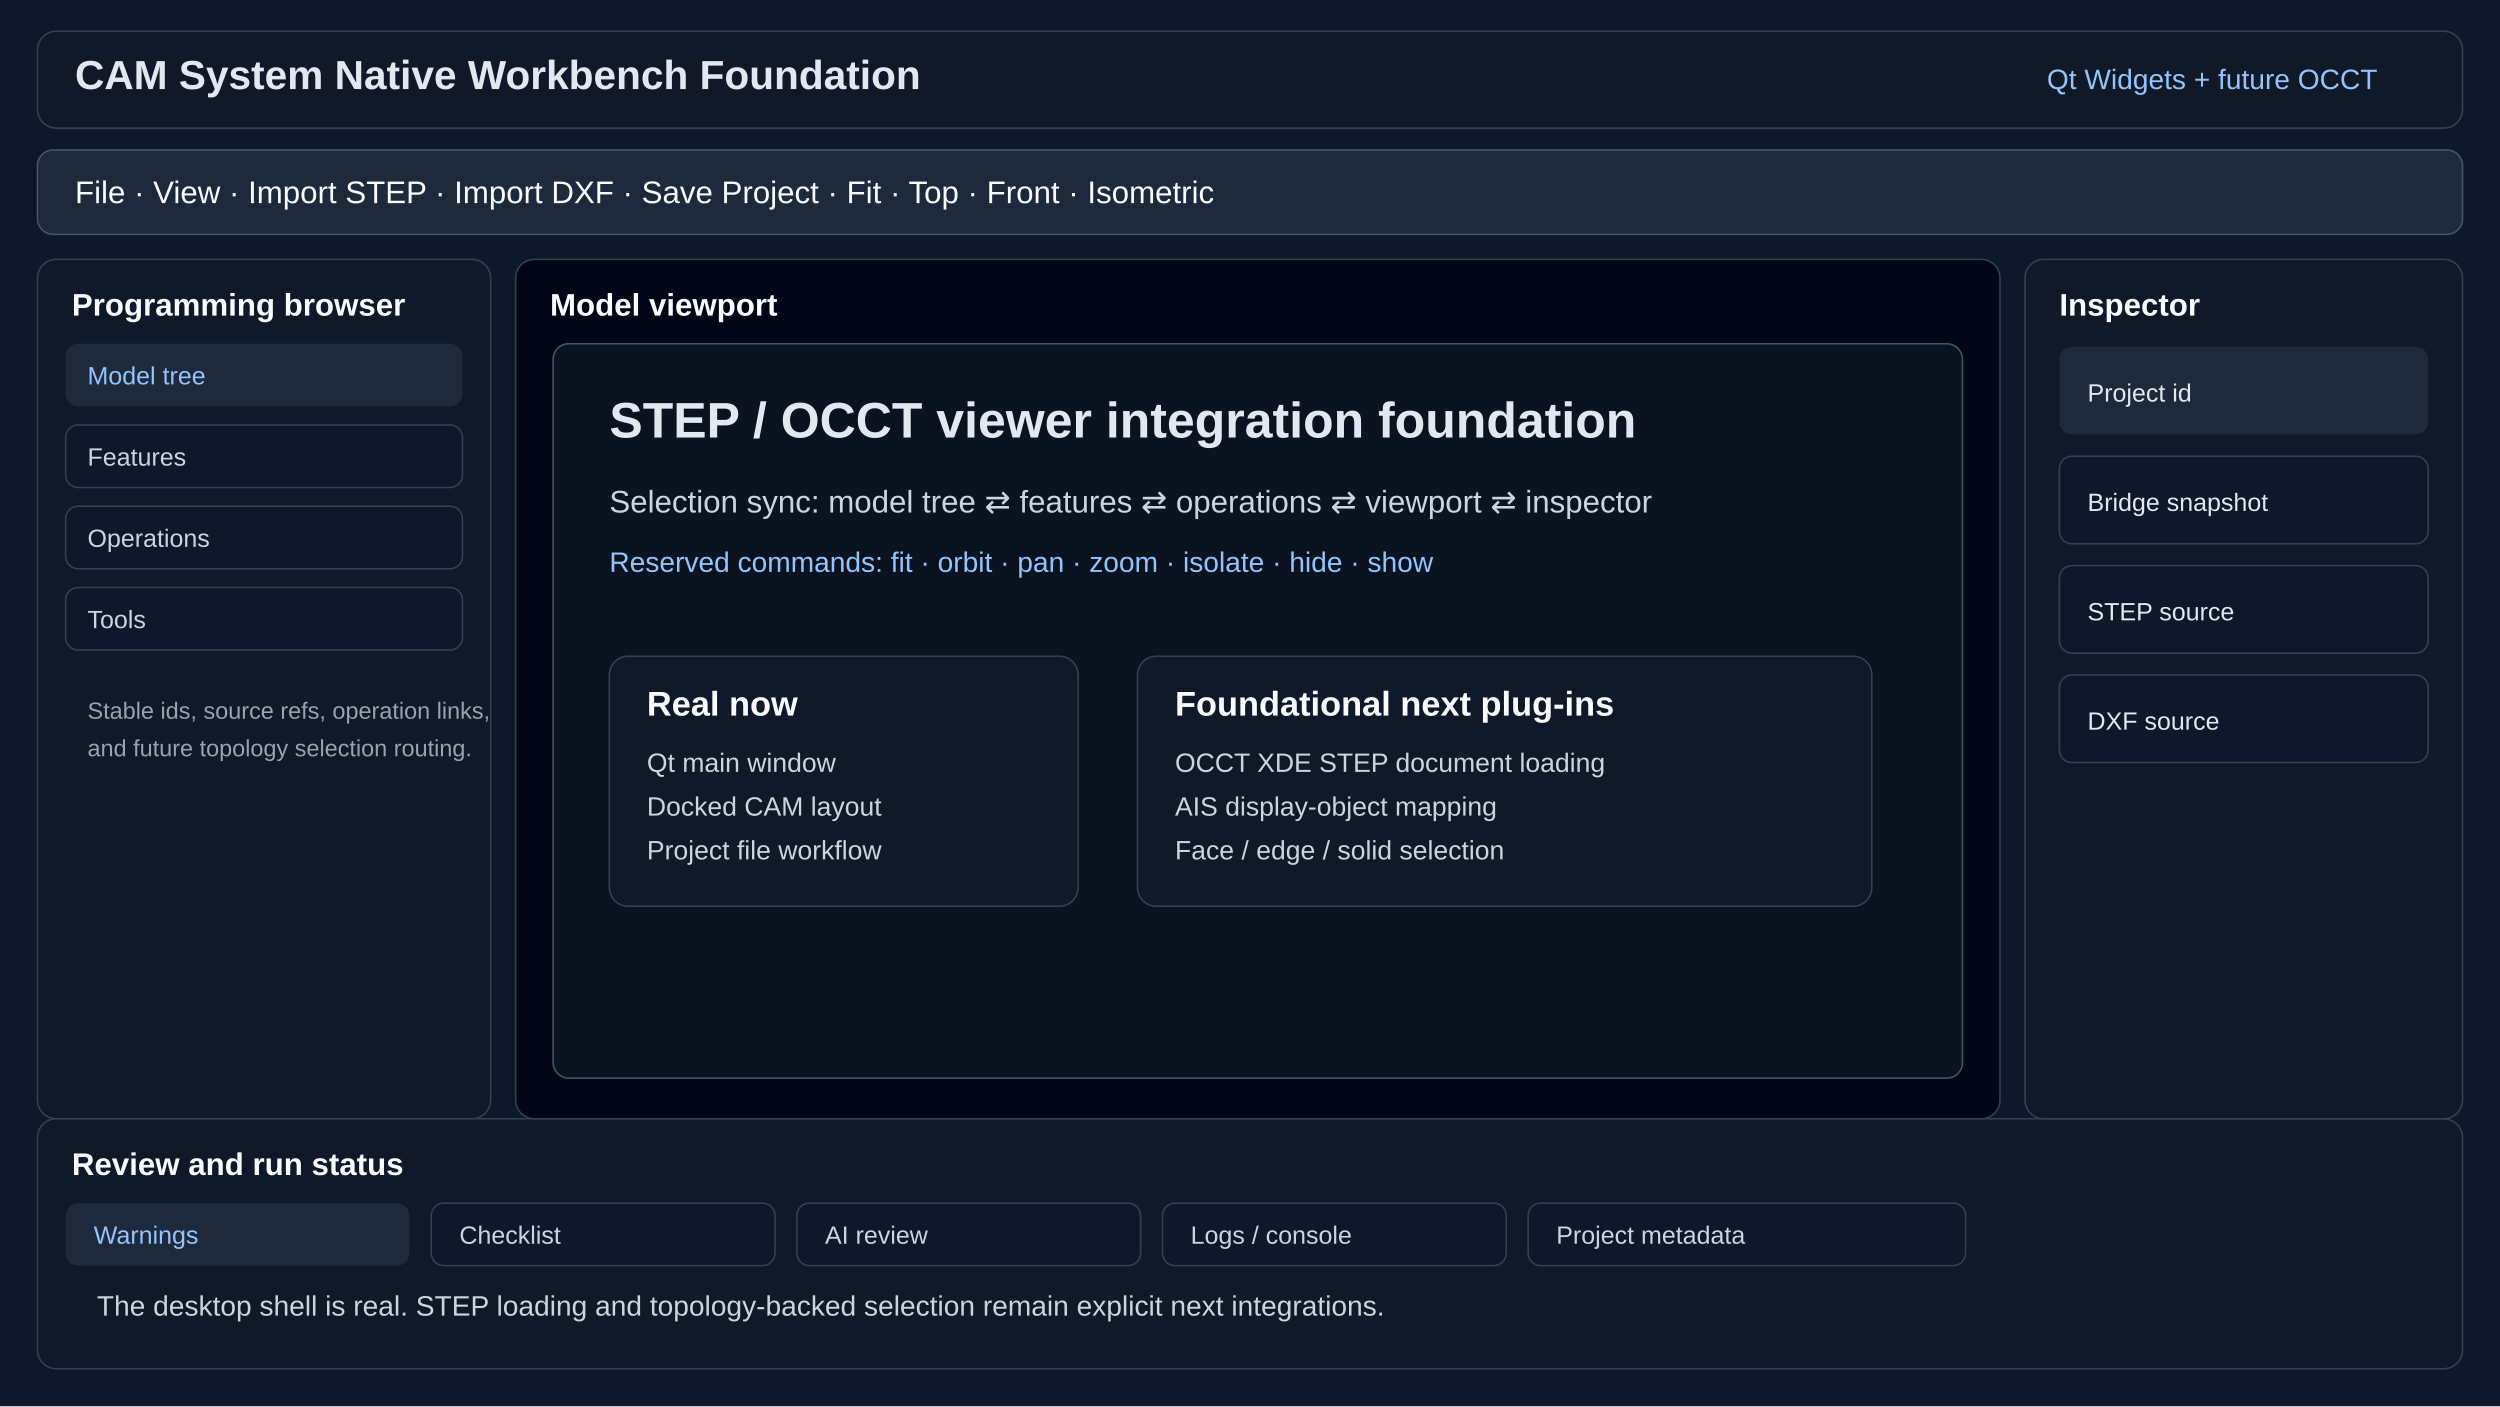
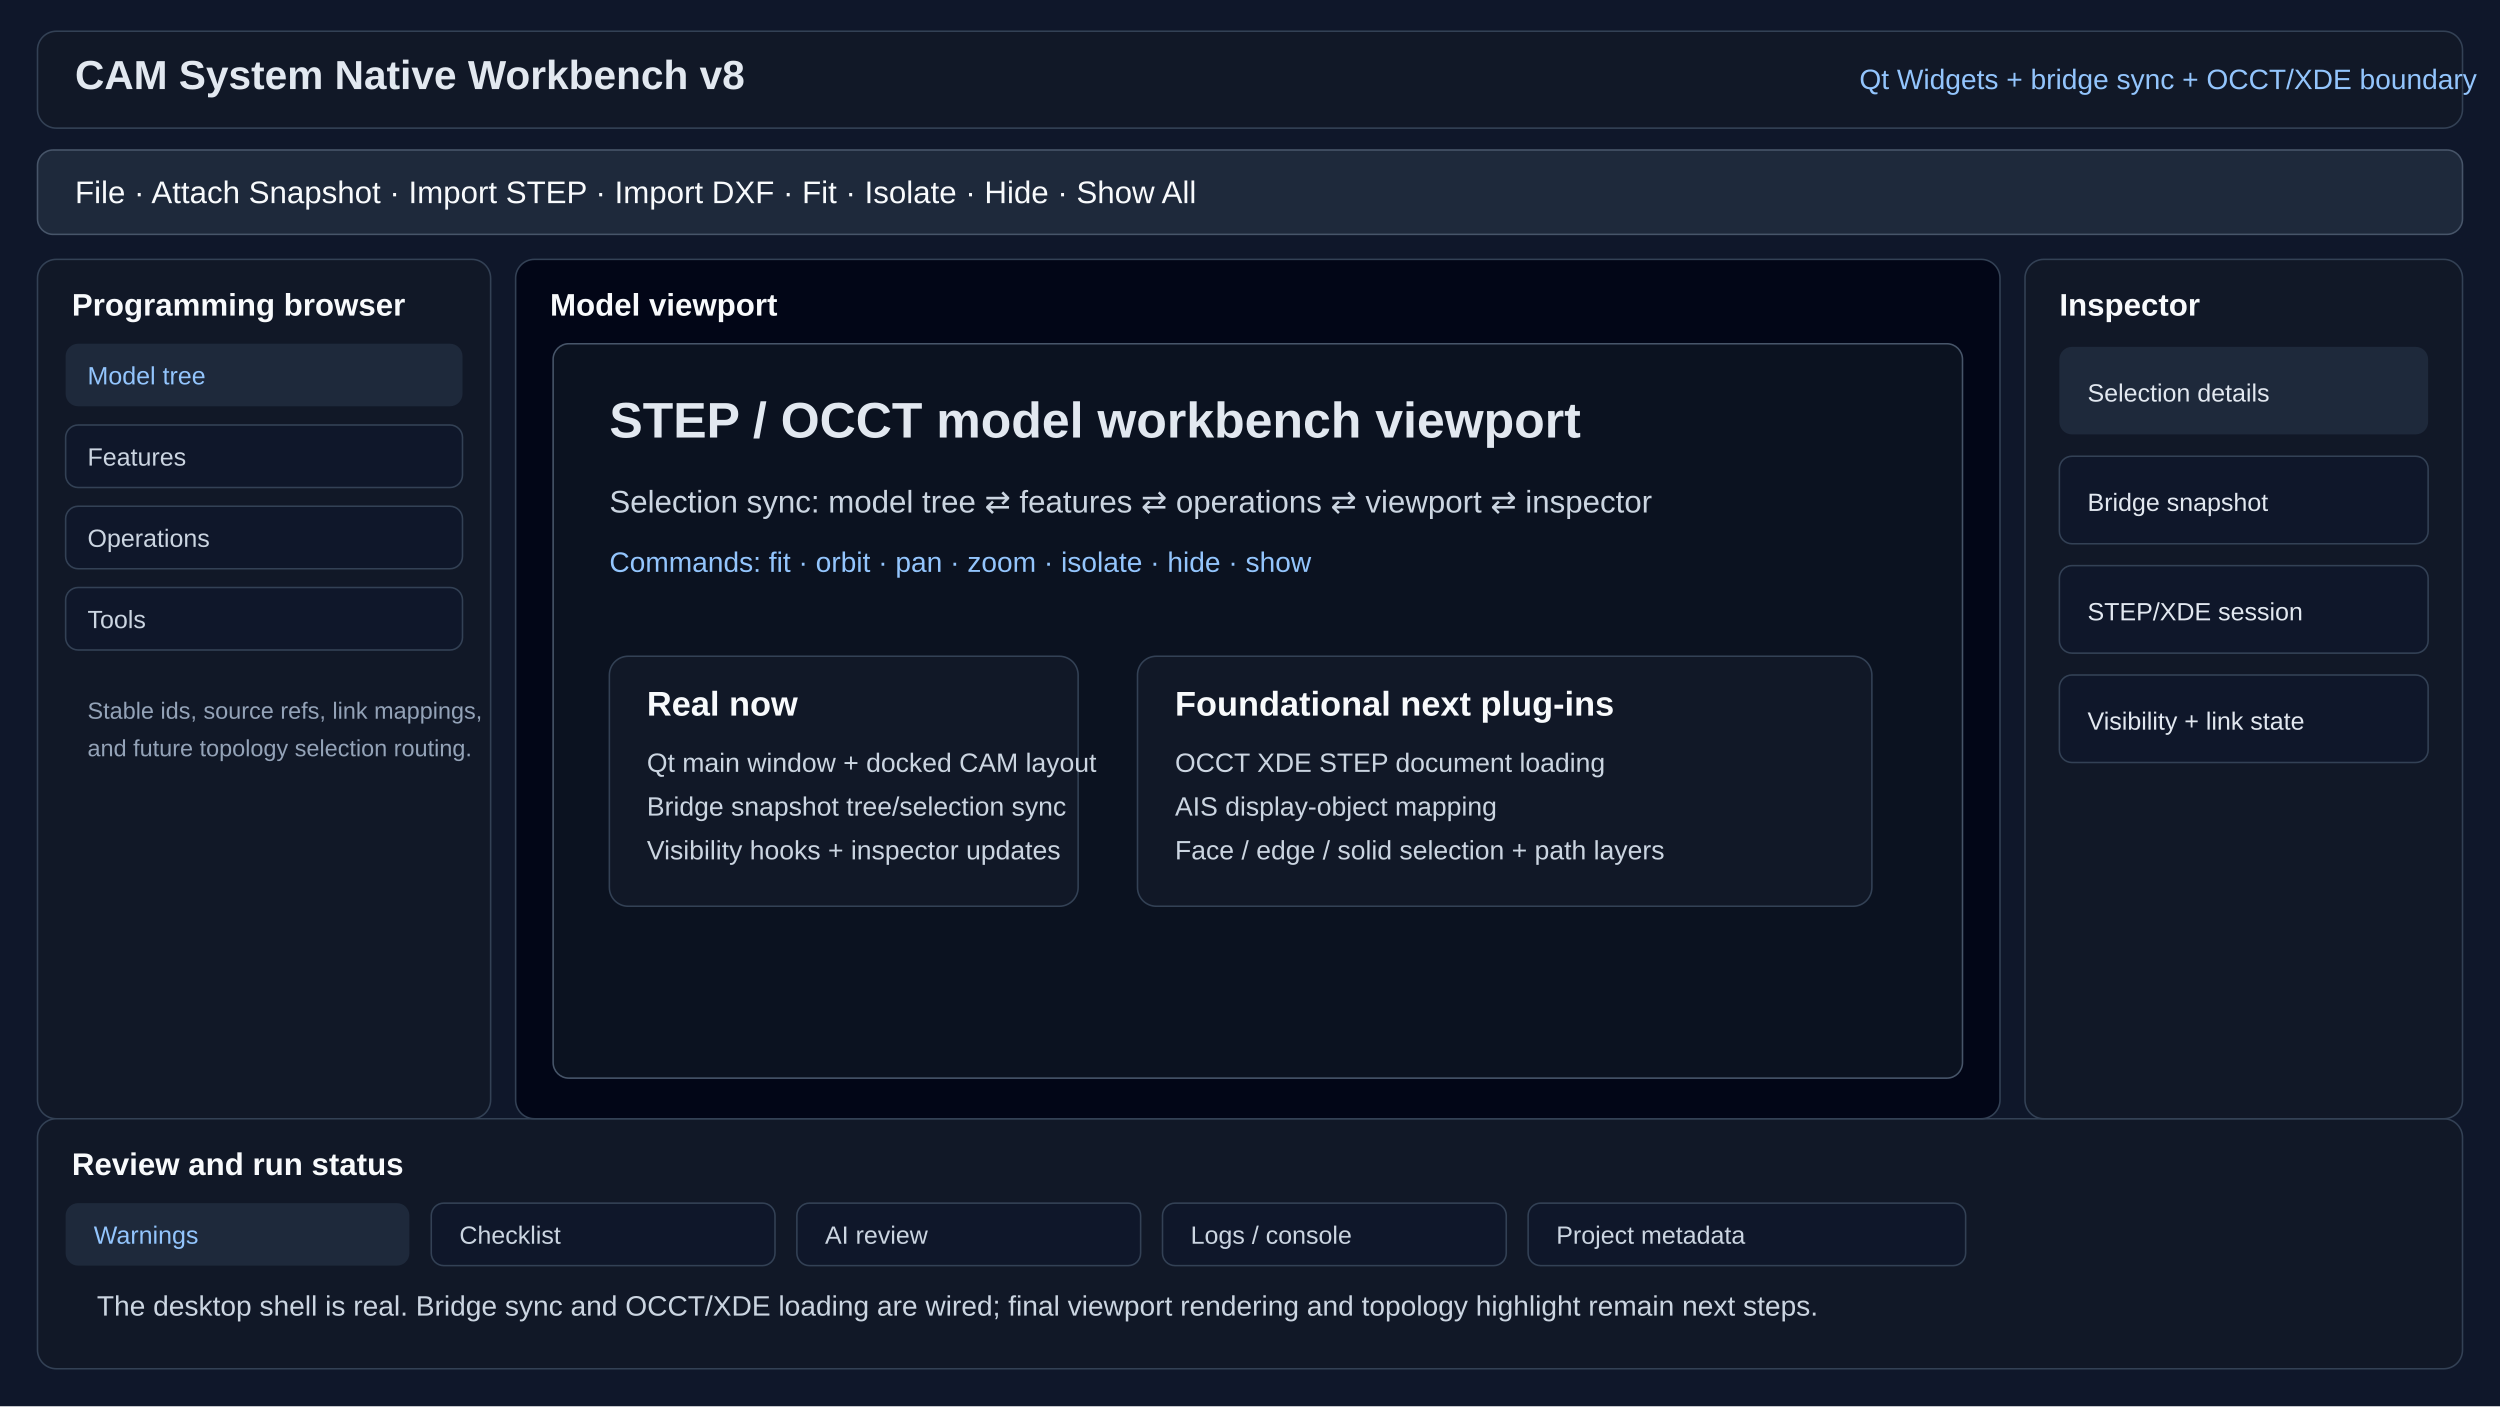
<svg xmlns="http://www.w3.org/2000/svg" width="1600" height="900" viewBox="0 0 1600 900" fill="none">
  <rect width="1600" height="900" fill="#0F172A" />
  <rect x="24" y="20" width="1552" height="62" rx="12" fill="#111827" stroke="#334155" />
-   <text x="48" y="57" fill="#E2E8F0" font-size="26" font-family="Segoe UI, Arial, sans-serif" font-weight="700">CAM System Native Workbench Foundation</text>
-   <text x="1310" y="57" fill="#93C5FD" font-size="18" font-family="Segoe UI, Arial, sans-serif">Qt Widgets + future OCCT</text>
+   <text x="48" y="57" fill="#E2E8F0" font-size="26" font-family="Segoe UI, Arial, sans-serif" font-weight="700">CAM System Native Workbench v8</text>
+   <text x="1190" y="57" fill="#93C5FD" font-size="18" font-family="Segoe UI, Arial, sans-serif">Qt Widgets + bridge sync + OCCT/XDE boundary</text>
  <rect x="24" y="96" width="1552" height="54" rx="10" fill="#1E293B" stroke="#475569" />
-   <text x="48" y="130" fill="#F8FAFC" font-size="20" font-family="Segoe UI, Arial, sans-serif">File · View · Import STEP · Import DXF · Save Project · Fit · Top · Front · Isometric</text>
+   <text x="48" y="130" fill="#F8FAFC" font-size="20" font-family="Segoe UI, Arial, sans-serif">File · Attach Snapshot · Import STEP · Import DXF · Fit · Isolate · Hide · Show All</text>
  <rect x="24" y="166" width="290" height="550" rx="12" fill="#111827" stroke="#334155" />
  <rect x="24" y="716" width="1552" height="160" rx="12" fill="#111827" stroke="#334155" />
  <rect x="330" y="166" width="950" height="550" rx="12" fill="#020617" stroke="#334155" />
  <rect x="1296" y="166" width="280" height="550" rx="12" fill="#111827" stroke="#334155" />
  <text x="46" y="202" fill="#F8FAFC" font-size="20" font-family="Segoe UI, Arial, sans-serif" font-weight="700">Programming browser</text>
  <rect x="42" y="220" width="254" height="40" rx="8" fill="#1E293B" />
  <text x="56" y="246" fill="#93C5FD" font-size="16" font-family="Segoe UI, Arial, sans-serif">Model tree</text>
  <rect x="42" y="272" width="254" height="40" rx="8" fill="#0F172A" stroke="#334155" />
  <text x="56" y="298" fill="#CBD5E1" font-size="16" font-family="Segoe UI, Arial, sans-serif">Features</text>
  <rect x="42" y="324" width="254" height="40" rx="8" fill="#0F172A" stroke="#334155" />
  <text x="56" y="350" fill="#CBD5E1" font-size="16" font-family="Segoe UI, Arial, sans-serif">Operations</text>
  <rect x="42" y="376" width="254" height="40" rx="8" fill="#0F172A" stroke="#334155" />
  <text x="56" y="402" fill="#CBD5E1" font-size="16" font-family="Segoe UI, Arial, sans-serif">Tools</text>
-   <text x="56" y="460" fill="#94A3B8" font-size="15" font-family="Segoe UI, Arial, sans-serif">Stable ids, source refs, operation links,</text>
+   <text x="56" y="460" fill="#94A3B8" font-size="15" font-family="Segoe UI, Arial, sans-serif">Stable ids, source refs, link mappings,</text>
  <text x="56" y="484" fill="#94A3B8" font-size="15" font-family="Segoe UI, Arial, sans-serif">and future topology selection routing.</text>
  <text x="352" y="202" fill="#F8FAFC" font-size="20" font-family="Segoe UI, Arial, sans-serif" font-weight="700">Model viewport</text>
  <rect x="354" y="220" width="902" height="470" rx="10" fill="#0B1220" stroke="#475569" />
-   <text x="390" y="280" fill="#E2E8F0" font-size="32" font-family="Segoe UI, Arial, sans-serif" font-weight="700">STEP / OCCT viewer integration foundation</text>
+   <text x="390" y="280" fill="#E2E8F0" font-size="32" font-family="Segoe UI, Arial, sans-serif" font-weight="700">STEP / OCCT model workbench viewport</text>
  <text x="390" y="328" fill="#CBD5E1" font-size="20" font-family="Segoe UI, Arial, sans-serif">Selection sync: model tree ⇄ features ⇄ operations ⇄ viewport ⇄ inspector</text>
-   <text x="390" y="366" fill="#93C5FD" font-size="18" font-family="Segoe UI, Arial, sans-serif">Reserved commands: fit · orbit · pan · zoom · isolate · hide · show</text>
+   <text x="390" y="366" fill="#93C5FD" font-size="18" font-family="Segoe UI, Arial, sans-serif">Commands: fit · orbit · pan · zoom · isolate · hide · show</text>
  <rect x="390" y="420" width="300" height="160" rx="12" fill="#111827" stroke="#334155" />
  <text x="414" y="458" fill="#F8FAFC" font-size="22" font-family="Segoe UI, Arial, sans-serif" font-weight="700">Real now</text>
-   <text x="414" y="494" fill="#CBD5E1" font-size="17" font-family="Segoe UI, Arial, sans-serif">Qt main window</text>
-   <text x="414" y="522" fill="#CBD5E1" font-size="17" font-family="Segoe UI, Arial, sans-serif">Docked CAM layout</text>
-   <text x="414" y="550" fill="#CBD5E1" font-size="17" font-family="Segoe UI, Arial, sans-serif">Project file workflow</text>
+   <text x="414" y="494" fill="#CBD5E1" font-size="17" font-family="Segoe UI, Arial, sans-serif">Qt main window + docked CAM layout</text>
+   <text x="414" y="522" fill="#CBD5E1" font-size="17" font-family="Segoe UI, Arial, sans-serif">Bridge snapshot tree/selection sync</text>
+   <text x="414" y="550" fill="#CBD5E1" font-size="17" font-family="Segoe UI, Arial, sans-serif">Visibility hooks + inspector updates</text>
  <rect x="728" y="420" width="470" height="160" rx="12" fill="#111827" stroke="#334155" />
  <text x="752" y="458" fill="#F8FAFC" font-size="22" font-family="Segoe UI, Arial, sans-serif" font-weight="700">Foundational next plug-ins</text>
  <text x="752" y="494" fill="#CBD5E1" font-size="17" font-family="Segoe UI, Arial, sans-serif">OCCT XDE STEP document loading</text>
  <text x="752" y="522" fill="#CBD5E1" font-size="17" font-family="Segoe UI, Arial, sans-serif">AIS display-object mapping</text>
-   <text x="752" y="550" fill="#CBD5E1" font-size="17" font-family="Segoe UI, Arial, sans-serif">Face / edge / solid selection</text>
+   <text x="752" y="550" fill="#CBD5E1" font-size="17" font-family="Segoe UI, Arial, sans-serif">Face / edge / solid selection + path layers</text>
  <text x="1318" y="202" fill="#F8FAFC" font-size="20" font-family="Segoe UI, Arial, sans-serif" font-weight="700">Inspector</text>
  <rect x="1318" y="222" width="236" height="56" rx="8" fill="#1E293B" />
-   <text x="1336" y="257" fill="#E2E8F0" font-size="16" font-family="Segoe UI, Arial, sans-serif">Project id</text>
+   <text x="1336" y="257" fill="#E2E8F0" font-size="16" font-family="Segoe UI, Arial, sans-serif">Selection details</text>
  <rect x="1318" y="292" width="236" height="56" rx="8" fill="#0F172A" stroke="#334155" />
  <text x="1336" y="327" fill="#E2E8F0" font-size="16" font-family="Segoe UI, Arial, sans-serif">Bridge snapshot</text>
  <rect x="1318" y="362" width="236" height="56" rx="8" fill="#0F172A" stroke="#334155" />
-   <text x="1336" y="397" fill="#E2E8F0" font-size="16" font-family="Segoe UI, Arial, sans-serif">STEP source</text>
+   <text x="1336" y="397" fill="#E2E8F0" font-size="16" font-family="Segoe UI, Arial, sans-serif">STEP/XDE session</text>
  <rect x="1318" y="432" width="236" height="56" rx="8" fill="#0F172A" stroke="#334155" />
-   <text x="1336" y="467" fill="#E2E8F0" font-size="16" font-family="Segoe UI, Arial, sans-serif">DXF source</text>
+   <text x="1336" y="467" fill="#E2E8F0" font-size="16" font-family="Segoe UI, Arial, sans-serif">Visibility + link state</text>
  <text x="46" y="752" fill="#F8FAFC" font-size="20" font-family="Segoe UI, Arial, sans-serif" font-weight="700">Review and run status</text>
  <rect x="42" y="770" width="220" height="40" rx="8" fill="#1E293B" />
  <text x="60" y="796" fill="#93C5FD" font-size="16" font-family="Segoe UI, Arial, sans-serif">Warnings</text>
  <rect x="276" y="770" width="220" height="40" rx="8" fill="#0F172A" stroke="#334155" />
  <text x="294" y="796" fill="#CBD5E1" font-size="16" font-family="Segoe UI, Arial, sans-serif">Checklist</text>
  <rect x="510" y="770" width="220" height="40" rx="8" fill="#0F172A" stroke="#334155" />
  <text x="528" y="796" fill="#CBD5E1" font-size="16" font-family="Segoe UI, Arial, sans-serif">AI review</text>
  <rect x="744" y="770" width="220" height="40" rx="8" fill="#0F172A" stroke="#334155" />
  <text x="762" y="796" fill="#CBD5E1" font-size="16" font-family="Segoe UI, Arial, sans-serif">Logs / console</text>
  <rect x="978" y="770" width="280" height="40" rx="8" fill="#0F172A" stroke="#334155" />
  <text x="996" y="796" fill="#CBD5E1" font-size="16" font-family="Segoe UI, Arial, sans-serif">Project metadata</text>
-   <text x="62" y="842" fill="#CBD5E1" font-size="18" font-family="Segoe UI, Arial, sans-serif">The desktop shell is real. STEP loading and topology-backed selection remain explicit next integrations.</text>
+   <text x="62" y="842" fill="#CBD5E1" font-size="18" font-family="Segoe UI, Arial, sans-serif">The desktop shell is real. Bridge sync and OCCT/XDE loading are wired; final viewport rendering and topology highlight remain next steps.</text>
</svg>
